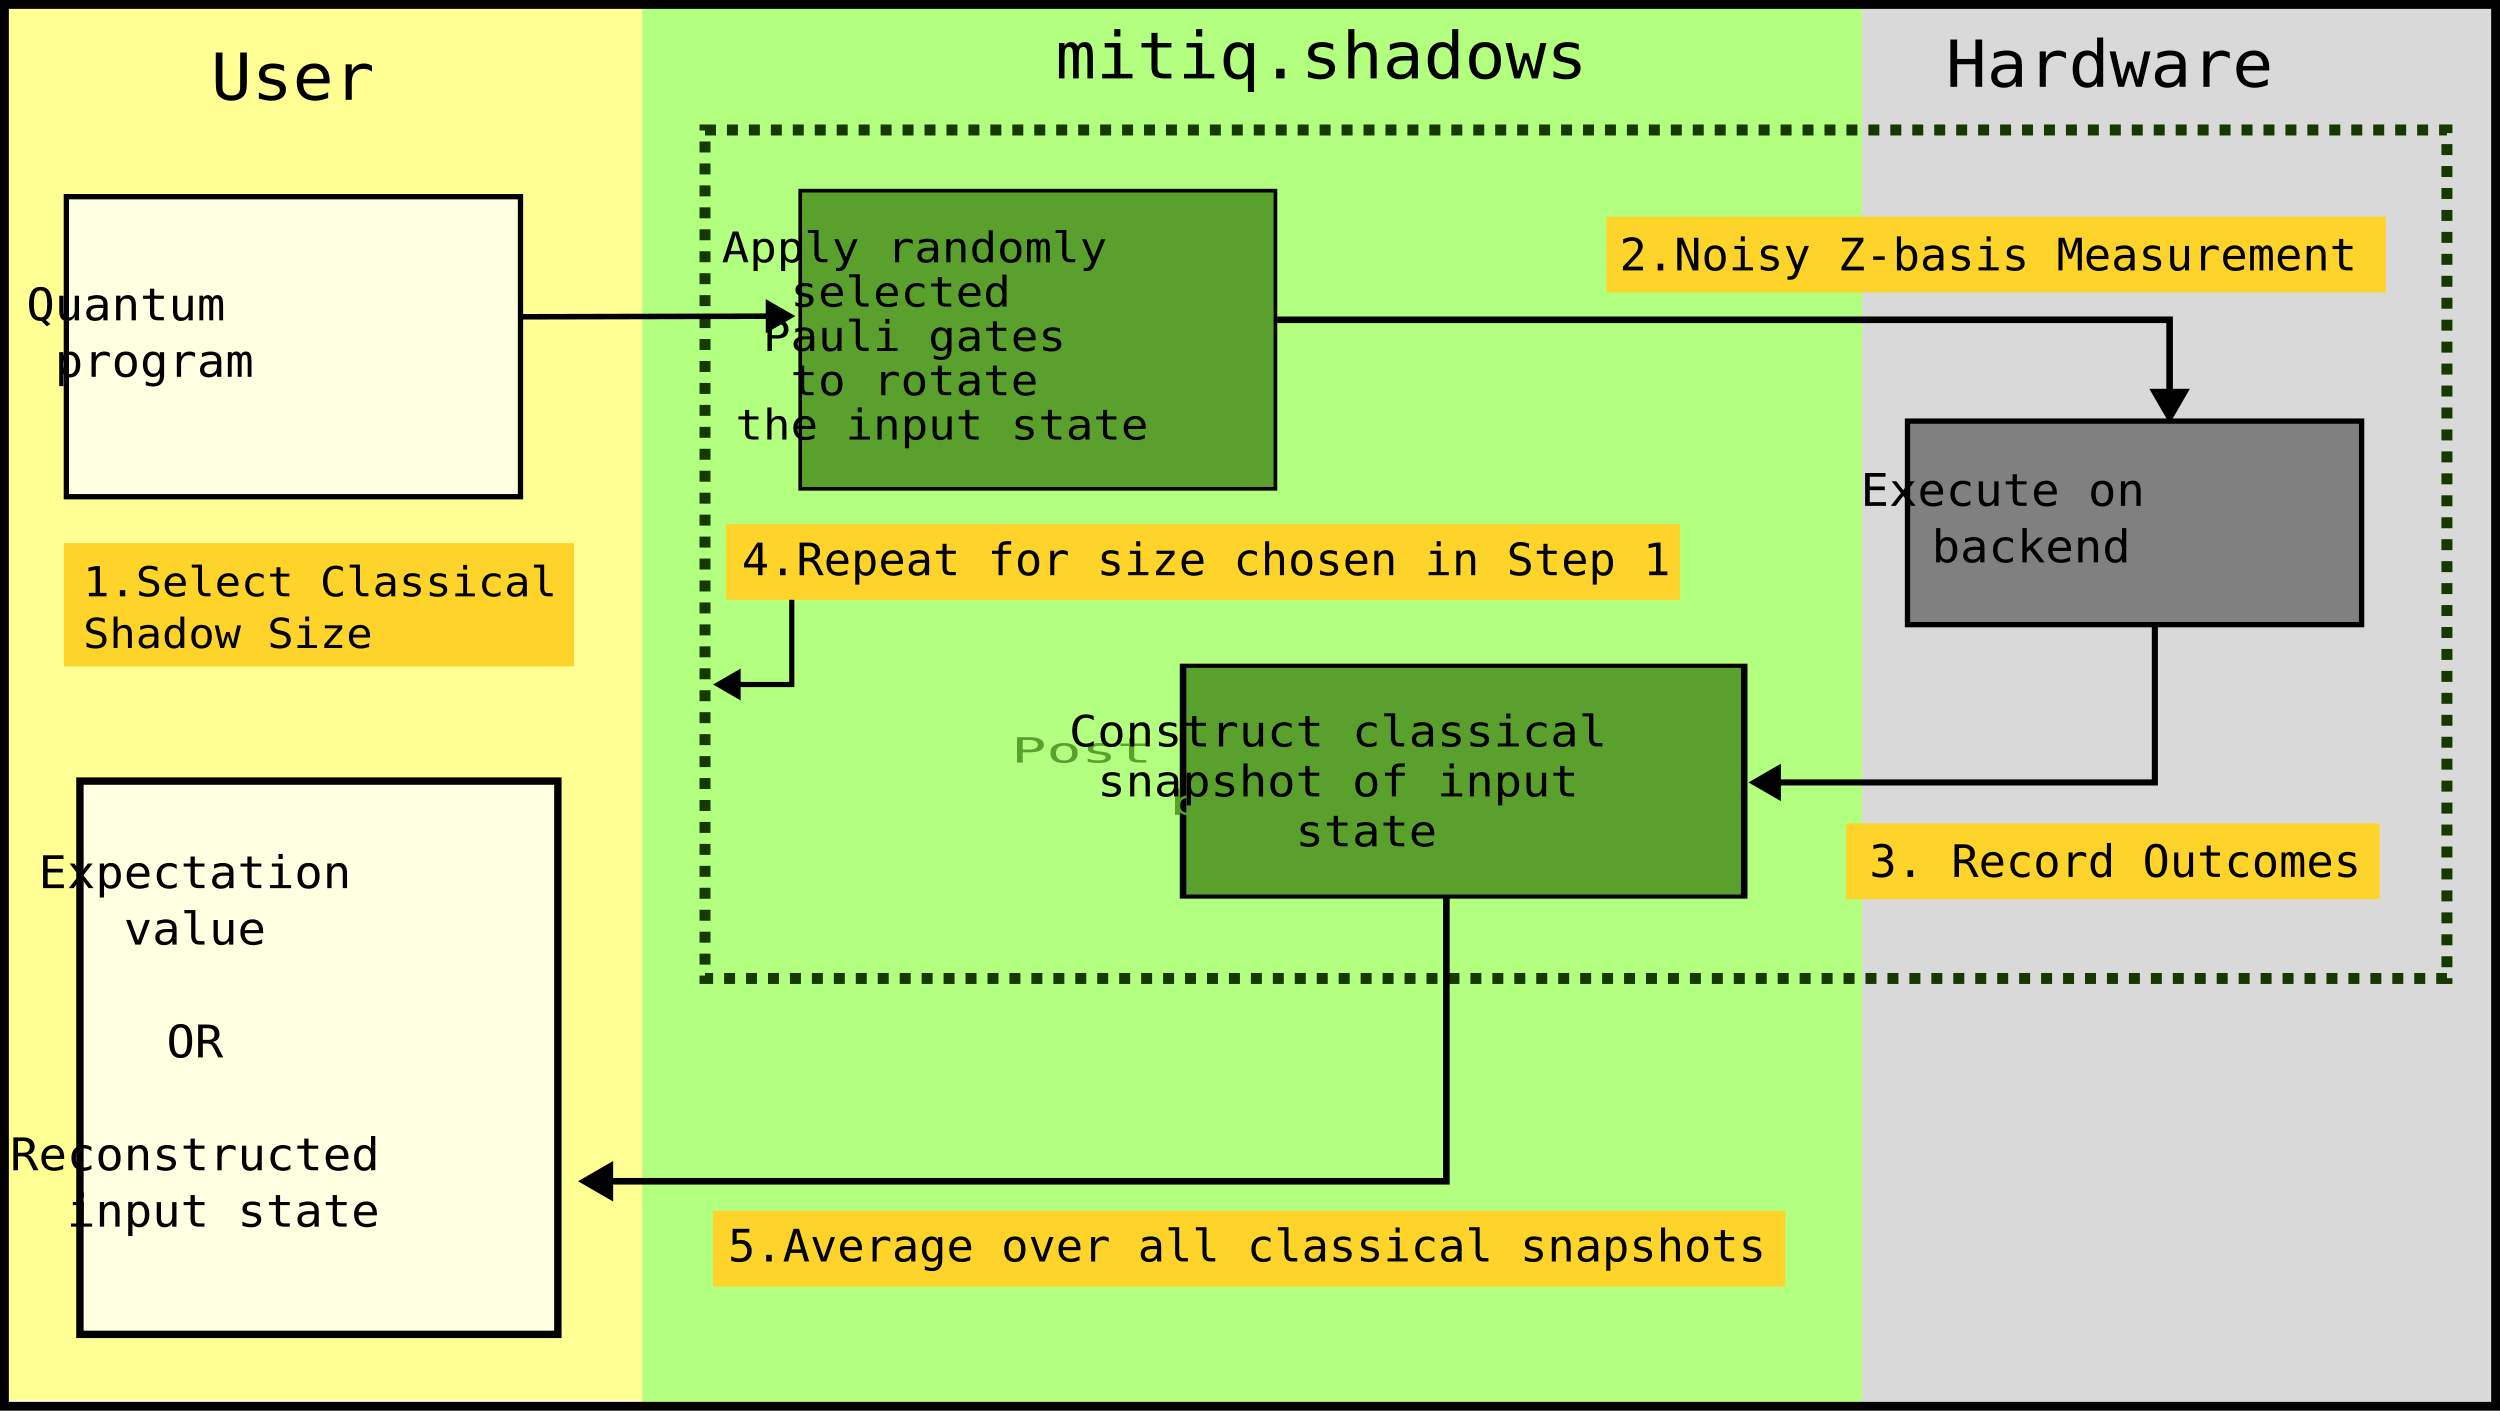
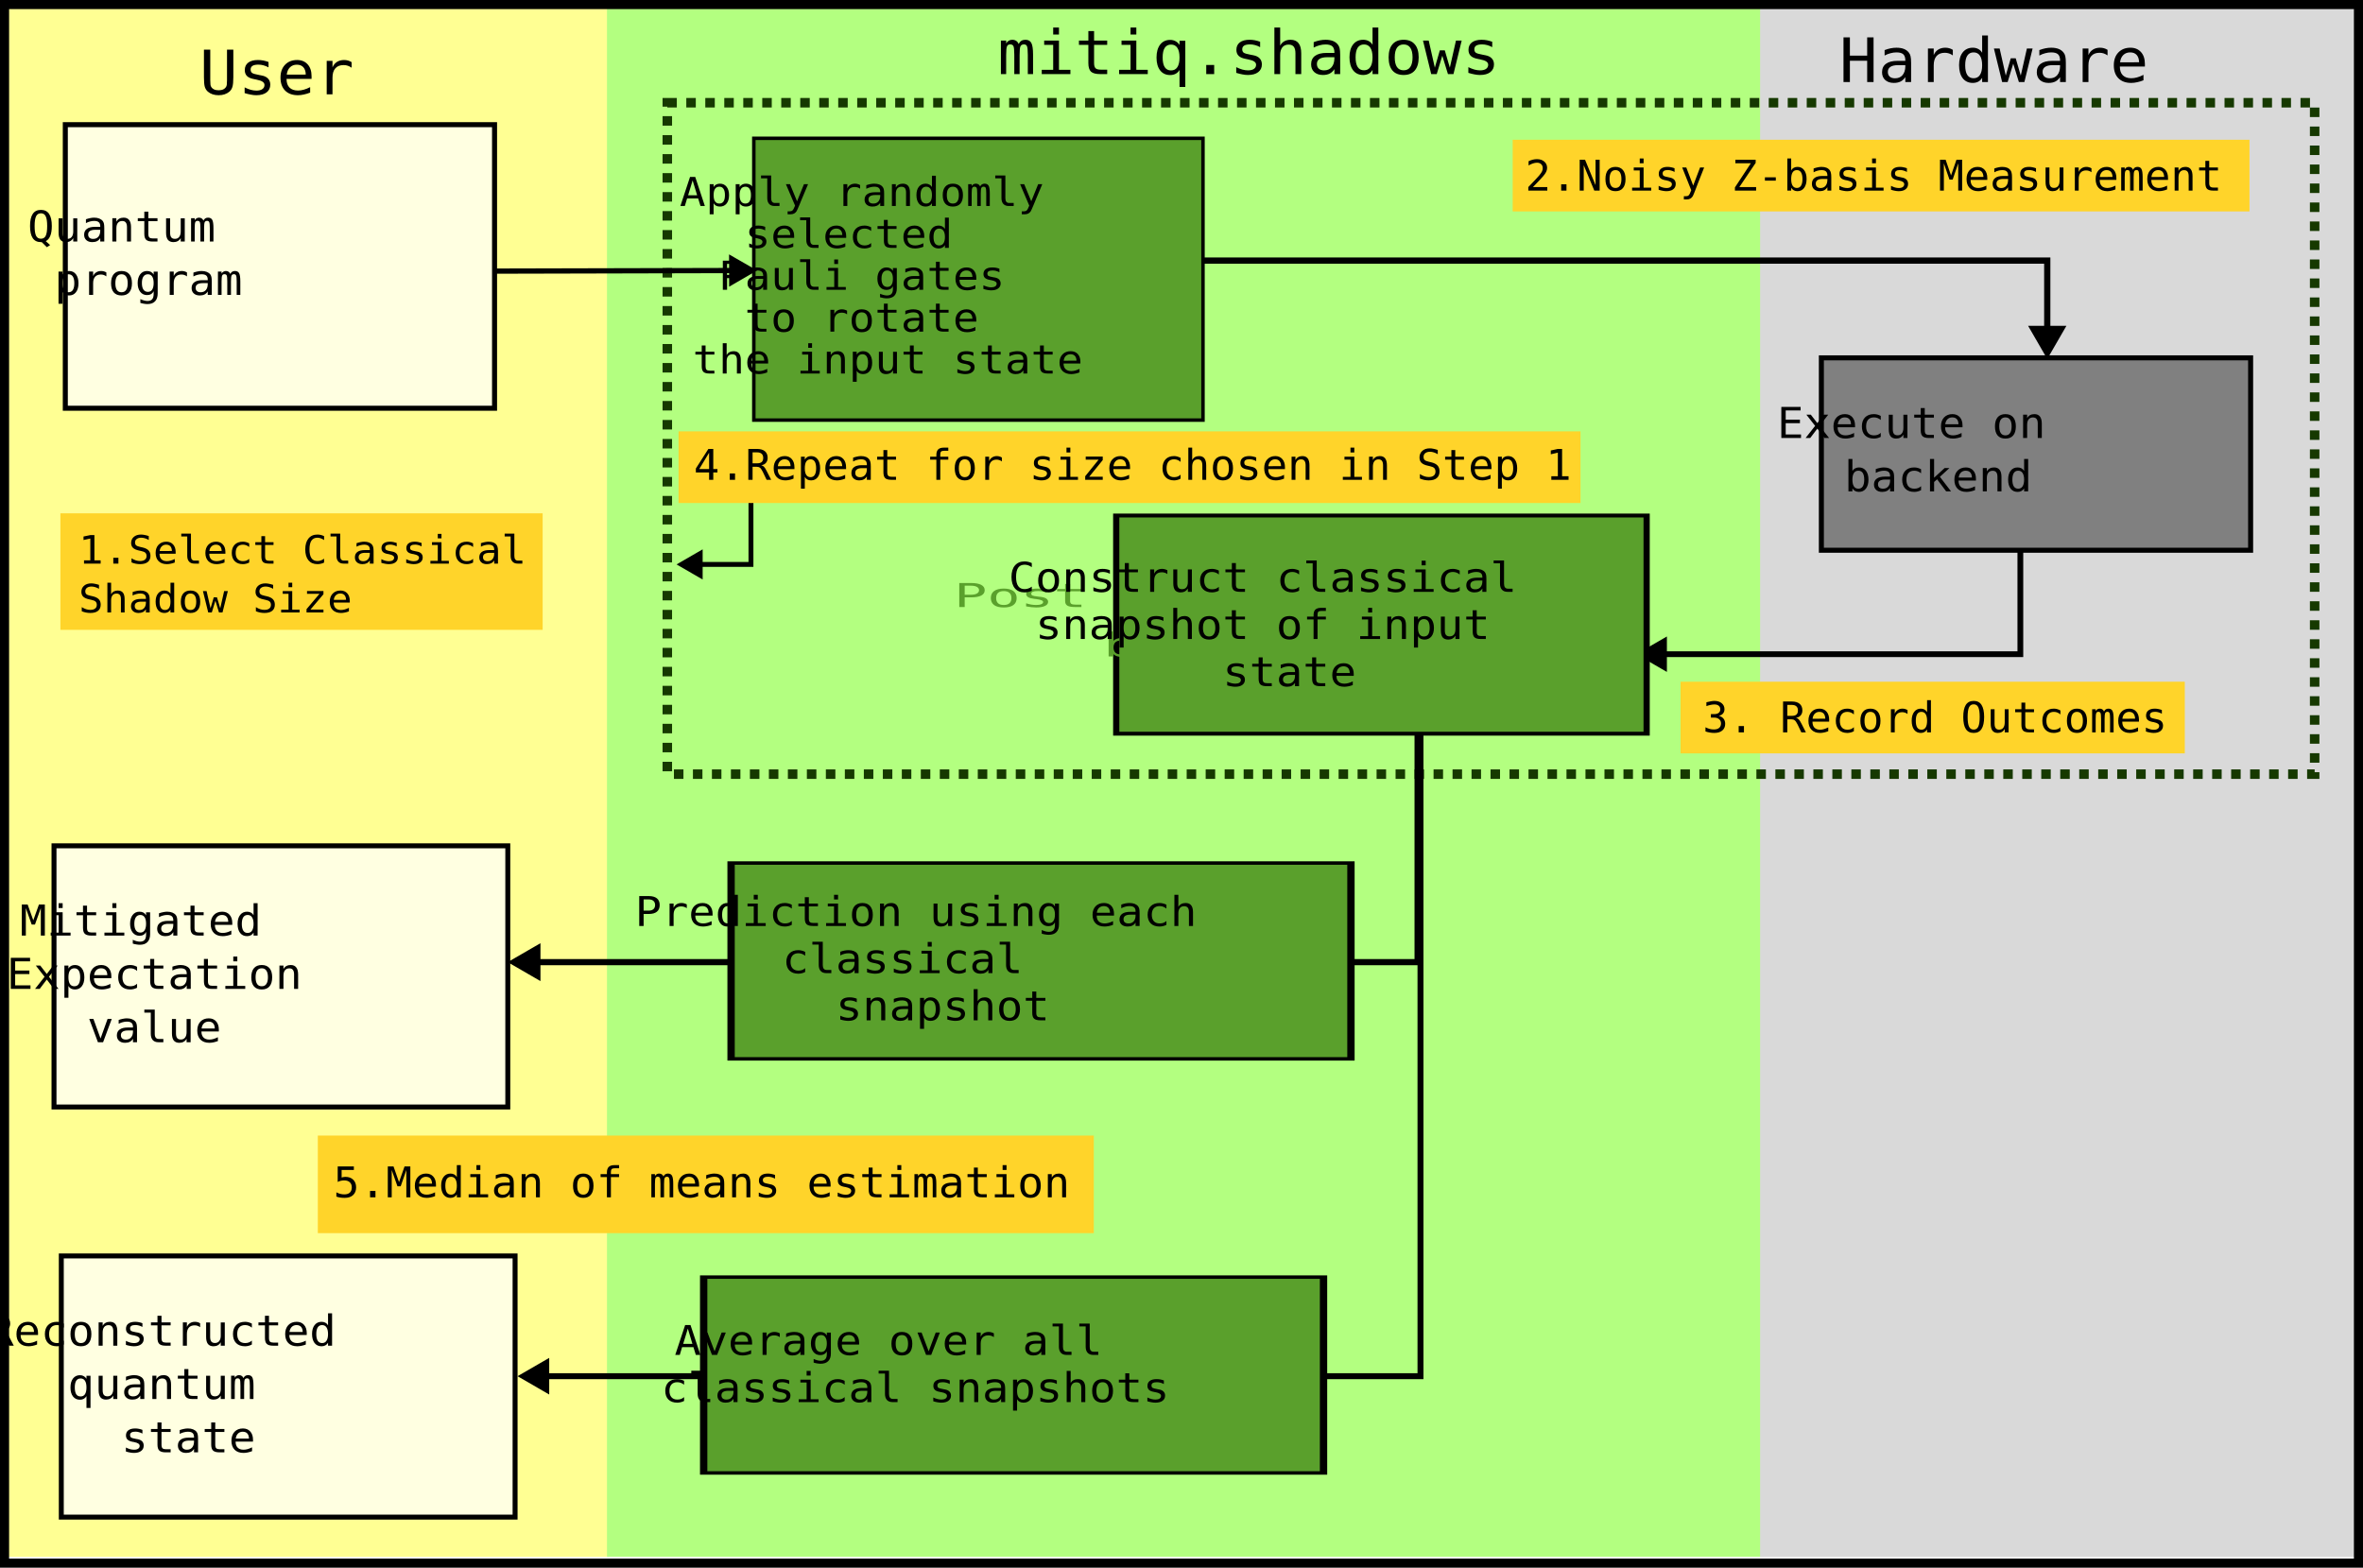
- <svg xmlns="http://www.w3.org/2000/svg" width="562.178mm" height="317.227mm" viewBox="0 0 562.179 317.227" version="1.1" id="svg993">
+ <svg xmlns="http://www.w3.org/2000/svg" width="562.178mm" height="372.985mm" viewBox="0 0 562.179 372.985" version="1.1" id="svg993">
  <defs id="defs987">
    <marker style="overflow:visible" id="marker64" refX="0" refY="0" orient="auto-start-reverse" markerWidth="1" markerHeight="1" viewBox="0 0 1 1" preserveAspectRatio="xMidYMid">
      <path transform="scale(0.5)" style="fill:context-stroke;fill-rule:evenodd;stroke:context-stroke;stroke-width:1pt" d="M 5.77,0 -2.88,5 V -5 Z" id="path64" />
    </marker>
    <marker style="overflow:visible" id="Triangle" refX="0" refY="0" orient="auto-start-reverse" markerWidth="1" markerHeight="1" viewBox="0 0 1 1" preserveAspectRatio="xMidYMid">
      <path transform="scale(0.5)" style="fill:context-stroke;fill-rule:evenodd;stroke:context-stroke;stroke-width:1pt" d="M 5.77,0 -2.88,5 V -5 Z" id="path135" />
    </marker>
    <marker style="overflow:visible" id="Triangle-8" refX="0" refY="0" orient="auto-start-reverse" markerWidth="1" markerHeight="1" viewBox="0 0 1 1" preserveAspectRatio="xMidYMid">
      <path transform="scale(0.5)" style="fill:context-stroke;fill-rule:evenodd;stroke:context-stroke;stroke-width:1pt" d="M 5.77,0 -2.88,5 V -5 Z" id="path135-1" />
    </marker>
    <marker style="overflow:visible" id="Triangle-8-8" refX="0" refY="0" orient="auto-start-reverse" markerWidth="1" markerHeight="1" viewBox="0 0 1 1" preserveAspectRatio="xMidYMid">
      <path transform="scale(0.5)" style="fill:context-stroke;fill-rule:evenodd;stroke:context-stroke;stroke-width:1pt" d="M 5.77,0 -2.88,5 V -5 Z" id="path135-1-9" />
    </marker>
    <marker style="overflow:visible" id="Triangle-5" refX="0" refY="0" orient="auto-start-reverse" markerWidth="1" markerHeight="1" viewBox="0 0 1 1" preserveAspectRatio="xMidYMid">
      <path transform="scale(0.5)" style="fill:context-stroke;fill-rule:evenodd;stroke:context-stroke;stroke-width:1pt" d="M 5.77,0 -2.88,5 V -5 Z" id="path135-0" />
    </marker>
+     <marker style="overflow:visible" id="Triangle-5-3" refX="0" refY="0" orient="auto-start-reverse" markerWidth="1" markerHeight="1" viewBox="0 0 1 1" preserveAspectRatio="xMidYMid">
+       <path transform="scale(0.5)" style="fill:context-stroke;fill-rule:evenodd;stroke:context-stroke;stroke-width:1pt" d="M 5.77,0 -2.88,5 V -5 Z" id="path135-0-6" />
+     </marker>
  </defs>
-   <g id="layer1" transform="translate(-387.6837,-323.0432)">
-     <rect x="389.546" y="323.434" width="143.1" height="314.527" fill="#ffff93" id="rect1721" style="stroke-width:0.344" />
-     <text font-family="'Lucida Console', 'Lucida Console_MSFontService', sans-serif" font-weight="400" font-stretch="semi-condensed" font-size="16.933px" id="text1723" x="424.885" y="353.788" style="font-size:14.928px;stroke-width:0.26" transform="scale(1.024036,0.9765281)">
+   <g id="layer1" transform="translate(-392.5164,-244.0035)">
+     <rect x="394.379" y="244.394" width="143.1" height="370.028" fill="#ffff93" id="rect1721" style="stroke-width:0.373" />
+     <text font-family="'Lucida Console', 'Lucida Console_MSFontService', sans-serif" font-weight="400" font-stretch="semi-condensed" font-size="16.933px" id="text1723" x="429.604" y="272.849" style="font-size:14.928px;stroke-width:0.26" transform="scale(1.024036,0.9765281)">
      <tspan style="font-style:normal;font-variant:normal;font-weight:normal;font-stretch:normal;font-size:14.928px;font-family:Monospace;-inkscape-font-specification:Monospace;stroke-width:0.26" id="tspan8">User</tspan>
    </text>
-     <rect x="532.091" y="324.89" width="275.118" height="314.518" fill="#afffff" id="rect1725" style="opacity:1;fill:#b3ff80;fill-opacity:1;stroke-width:0.376" />
-     <text font-weight="400" font-stretch="semi-condensed" font-size="16.933px" id="text1727" x="610.324" y="348.859" style="font-weight:400;font-stretch:semi-condensed;font-size:14.928px;font-family:'Lucida Console', 'Lucida Console_MSFontService', sans-serif;stroke-width:0.26" transform="scale(1.024036,0.9765281)">
+     <rect x="536.924" y="245.85" width="275.118" height="368.549" fill="#afffff" id="rect1725" style="opacity:1;fill:#b3ff80;fill-opacity:1;stroke-width:0.407" />
+     <text font-weight="400" font-stretch="semi-condensed" font-size="16.933px" id="text1727" x="615.043" y="267.92" style="font-weight:400;font-stretch:semi-condensed;font-size:14.928px;font-family:'Lucida Console', 'Lucida Console_MSFontService', sans-serif;stroke-width:0.26" transform="scale(1.024036,0.9765281)">
      <tspan style="font-style:normal;font-variant:normal;font-weight:normal;font-stretch:normal;font-size:14.928px;font-family:Monospace;-inkscape-font-specification:Monospace;stroke-width:0.26" id="tspan6">mitiq.shadows</tspan>
    </text>
-     <g id="g980" transform="matrix(0.9932722,0,0,0.9812791,711.1689,304.462)">
-       <rect x="-164.273" y="296.399" width="242.771" height="17.373" id="rect1522" style="fill:#ffd42a;stroke-width:0.352" />
-       <text font-weight="400" font-stretch="semi-condensed" font-size="10.583px" id="text1524" x="-160.851" y="308.02" style="font-weight:400;font-stretch:semi-condensed;font-size:10.271px;font-family:'Lucida Console', 'Lucida Console_MSFontService', sans-serif;stroke-width:0.265">
-         <tspan style="font-style:normal;font-variant:normal;font-weight:normal;font-stretch:normal;font-size:10.271px;font-family:Monospace;-inkscape-font-specification:Monospace" id="tspan1">5.Average over all classical snapshots</tspan>
-       </text>
-     </g>
-     <g id="g32" transform="matrix(0.93195,0,0,0.93195,494.3962,25.17043)">
+     <g id="g32" transform="matrix(0.93195,0,0,0.93195,499.2289,-53.86924)">
      <g id="g50" transform="translate(-1.476125,14.57045)">
        <g id="g996" transform="matrix(1.748743,0,0,1.102178,46.65363,245.7414)" style="fill:#ffd42a">
          <rect x="-82.494" y="172.713" width="70.397" height="26.987" fill="#f2f2f2" id="rect1512" style="fill:#ffd42a;stroke-width:0.228" />
          <text font-weight="400" font-stretch="semi-condensed" font-size="9.525px" id="text1516" x="-78.588" y="183.826" style="font-weight:400;font-stretch:semi-condensed;font-size:9.525px;font-family:'Lucida Console', 'Lucida Console_MSFontService', sans-serif;fill:#ffd42a;stroke-width:0.265" />
          <text xml:space="preserve" style="font-style:normal;font-variant:normal;font-weight:normal;font-stretch:normal;font-size:8.713px;line-height:0.85;font-family:Monospace;-inkscape-font-specification:Monospace;fill:#99ff55;stroke:#000000;stroke-width:1.544;stroke-linecap:square;stroke-miterlimit:0;paint-order:stroke fill markers" x="-98.604" y="149.742" id="text2" transform="scale(0.7794904,1.282889)">
            <tspan id="tspan2" style="stroke-width:1.544" x="-98.604" y="149.742" />
          </text>
        </g>
        <text font-weight="400" font-stretch="semi-condensed" font-size="10.583px" id="text1524-6" x="-90.419" y="461.641" style="font-weight:400;font-stretch:semi-condensed;font-size:10.258px;font-family:'Lucida Console', 'Lucida Console_MSFontService', sans-serif;stroke-width:0.256" transform="scale(1.028301,0.972478)">
          <tspan id="tspan48" x="-90.419" y="461.641">
            <tspan style="font-style:normal;font-variant:normal;font-weight:normal;font-stretch:normal;font-family:Monospace;-inkscape-font-specification:Monospace;stroke-width:0.256" id="tspan1-1">1.Select Classical</tspan>
          </tspan>
          <tspan id="tspan49" x="-90.419" y="474.464">
            <tspan style="font-style:normal;font-variant:normal;font-weight:normal;font-stretch:normal;font-family:Monospace;-inkscape-font-specification:Monospace;stroke-width:0.256" id="tspan50">Shadow Size</tspan>
          </tspan>
        </text>
      </g>
      <text xml:space="preserve" style="font-size:8.467px;line-height:1.05;font-family:Monospace;-inkscape-font-specification:'Monospace, Normal';fill:#5aa02c;stroke:#000000;stroke-width:0.282;stroke-linecap:square;stroke-miterlimit:0;paint-order:stroke fill markers" x="66.326" y="445.157" id="text32">
        <tspan id="tspan32" style="stroke-width:0.282" x="66.326" y="445.157"> </tspan>
      </text>
    </g>
-     <g id="g47" transform="translate(601.1297,8.365128)" style="stroke-width:1.1;stroke-dasharray:none">
+     <g id="g47" transform="translate(605.3562,-80.64073)" style="stroke-width:1.1;stroke-dasharray:none">
      <rect x="-33.499" y="357.551" width="106.86" height="67.046" stroke="#000000" stroke-width="1.628" stroke-miterlimit="8" fill="#ddffff" id="rect1769" style="fill:#5aa02c;stroke-width:0.825;stroke-dasharray:none" />
      <text xml:space="preserve" style="font-style:normal;font-variant:normal;font-weight:normal;font-stretch:normal;font-size:9.878px;line-height:1.05;font-family:Monospace;-inkscape-font-specification:'Monospace, Normal';font-variant-ligatures:normal;font-variant-caps:normal;font-variant-numeric:normal;font-variant-east-asian:normal;letter-spacing:0px;word-spacing:0px;fill:#000000;fill-opacity:1;stroke:none;stroke-width:1.1;stroke-dasharray:none" x="19.257" y="388.956" id="text916" transform="scale(1.040934,0.9606755)">
        <tspan x="19.257" y="388.956" style="font-style:normal;font-variant:normal;font-weight:normal;font-stretch:normal;font-size:9.878px;line-height:1.05;font-family:Monospace;-inkscape-font-specification:'Monospace, Normal';font-variant-ligatures:normal;font-variant-caps:normal;font-variant-numeric:normal;font-variant-east-asian:normal;text-align:center;text-anchor:middle;stroke-width:1.1;stroke-dasharray:none" id="tspan24">Apply randomly</tspan>
        <tspan x="19.257" y="399.328" style="font-style:normal;font-variant:normal;font-weight:normal;font-stretch:normal;font-size:9.878px;line-height:1.05;font-family:Monospace;-inkscape-font-specification:'Monospace, Normal';font-variant-ligatures:normal;font-variant-caps:normal;font-variant-numeric:normal;font-variant-east-asian:normal;text-align:center;text-anchor:middle;stroke-width:1.1;stroke-dasharray:none" id="tspan39">selected </tspan>
        <tspan x="19.257" y="409.699" style="font-style:normal;font-variant:normal;font-weight:normal;font-stretch:normal;font-size:9.878px;line-height:1.05;font-family:Monospace;-inkscape-font-specification:'Monospace, Normal';font-variant-ligatures:normal;font-variant-caps:normal;font-variant-numeric:normal;font-variant-east-asian:normal;text-align:center;text-anchor:middle;stroke-width:1.1;stroke-dasharray:none" id="tspan40">Pauli gates</tspan>
        <tspan x="19.257" y="420.071" style="font-style:normal;font-variant:normal;font-weight:normal;font-stretch:normal;font-size:9.878px;line-height:1.05;font-family:Monospace;-inkscape-font-specification:'Monospace, Normal';font-variant-ligatures:normal;font-variant-caps:normal;font-variant-numeric:normal;font-variant-east-asian:normal;text-align:center;text-anchor:middle;stroke-width:1.1;stroke-dasharray:none" id="tspan41">to rotate</tspan>
        <tspan x="19.257" y="430.443" style="font-style:normal;font-variant:normal;font-weight:normal;font-stretch:normal;font-size:9.878px;line-height:1.05;font-family:Monospace;-inkscape-font-specification:'Monospace, Normal';font-variant-ligatures:normal;font-variant-caps:normal;font-variant-numeric:normal;font-variant-east-asian:normal;text-align:center;text-anchor:middle;stroke-width:1.1;stroke-dasharray:none" id="tspan42">the input state</tspan>
      </text>
      <text xml:space="preserve" style="font-style:normal;font-variant:normal;font-weight:normal;font-stretch:normal;font-size:9.878px;line-height:1.05;font-family:Monospace;-inkscape-font-specification:'Monospace, Normal';font-variant-ligatures:normal;font-variant-caps:normal;font-variant-numeric:normal;font-variant-east-asian:normal;letter-spacing:0px;word-spacing:0px;fill:#000000;fill-opacity:1;stroke:none;stroke-width:1.1;stroke-dasharray:none" x="104.719" y="404.43" id="text916-60" transform="scale(1.040934,0.9606755)">
        <tspan x="104.719" y="404.43" style="font-style:normal;font-variant:normal;font-weight:normal;font-stretch:normal;font-size:9.878px;line-height:1.05;font-family:Monospace;-inkscape-font-specification:'Monospace, Normal';font-variant-ligatures:normal;font-variant-caps:normal;font-variant-numeric:normal;font-variant-east-asian:normal;text-align:center;text-anchor:middle;stroke-width:1.1;stroke-dasharray:none" id="tspan46" />
      </text>
    </g>
-     <g id="g34" transform="translate(686.452,8.985946)">
+     <g id="g2" transform="translate(628.9882,54.46319)">
+       <rect x="-223.624" y="390.78" width="107.961" height="62.137" stroke-miterlimit="8" id="rect1743" style="fill:#ffffe1;stroke:#000000;stroke-width:1.177;stroke-miterlimit:8" />
+       <text xml:space="preserve" style="font-style:normal;font-variant:normal;font-weight:normal;font-stretch:normal;font-size:10.382px;line-height:1.25;font-family:Monospace;-inkscape-font-specification:'Monospace, Normal';font-variant-ligatures:normal;font-variant-caps:normal;font-variant-numeric:normal;font-variant-east-asian:normal;letter-spacing:0px;word-spacing:0px;fill:#000000;fill-opacity:1;stroke:none;stroke-width:0.261" x="-167.177" y="421.558" id="text916-7-2" transform="scale(1.022868,0.9776431)">
+         <tspan x="-167.177" y="421.558" style="font-style:normal;font-variant:normal;font-weight:normal;font-stretch:normal;font-size:10.382px;font-family:Monospace;-inkscape-font-specification:'Monospace, Normal';font-variant-ligatures:normal;font-variant-caps:normal;font-variant-numeric:normal;font-variant-east-asian:normal;text-align:center;text-anchor:middle;stroke-width:0.261" id="tspan964-5">Mitigated </tspan>
+         <tspan x="-167.177" y="434.535" style="font-style:normal;font-variant:normal;font-weight:normal;font-stretch:normal;font-size:10.382px;font-family:Monospace;-inkscape-font-specification:'Monospace, Normal';font-variant-ligatures:normal;font-variant-caps:normal;font-variant-numeric:normal;font-variant-east-asian:normal;text-align:center;text-anchor:middle;stroke-width:0.261" id="tspan1">Expectation</tspan>
+         <tspan x="-167.177" y="447.513" style="font-style:normal;font-variant:normal;font-weight:normal;font-stretch:normal;font-size:10.382px;font-family:Monospace;-inkscape-font-specification:'Monospace, Normal';font-variant-ligatures:normal;font-variant-caps:normal;font-variant-numeric:normal;font-variant-east-asian:normal;text-align:center;text-anchor:middle;stroke-width:0.261" id="tspan994">value</tspan>
+         <tspan x="-167.177" y="460.49" style="font-style:normal;font-variant:normal;font-weight:normal;font-stretch:normal;font-size:10.382px;font-family:Monospace;-inkscape-font-specification:'Monospace, Normal';font-variant-ligatures:normal;font-variant-caps:normal;font-variant-numeric:normal;font-variant-east-asian:normal;text-align:center;text-anchor:middle;stroke-width:0.261" id="tspan71" />
+         <tspan x="-167.177" y="473.467" style="font-style:normal;font-variant:normal;font-weight:normal;font-stretch:normal;font-size:10.382px;font-family:Monospace;-inkscape-font-specification:'Monospace, Normal';font-variant-ligatures:normal;font-variant-caps:normal;font-variant-numeric:normal;font-variant-east-asian:normal;text-align:center;text-anchor:middle;stroke-width:0.261" id="tspan72" />
+         <tspan x="-167.177" y="486.445" style="font-style:normal;font-variant:normal;font-weight:normal;font-stretch:normal;font-size:10.382px;font-family:Monospace;-inkscape-font-specification:'Monospace, Normal';font-variant-ligatures:normal;font-variant-caps:normal;font-variant-numeric:normal;font-variant-east-asian:normal;text-align:center;text-anchor:middle;stroke-width:0.261" id="tspan67" />
+       </text>
+     </g>
+     <g id="g2-5" transform="translate(630.723,152.0396)">
+       <rect x="-223.624" y="390.78" width="107.961" height="62.137" stroke-miterlimit="8" id="rect1743-3" style="fill:#ffffe1;stroke:#000000;stroke-width:1.177;stroke-miterlimit:8" />
+       <text xml:space="preserve" style="font-style:normal;font-variant:normal;font-weight:normal;font-stretch:normal;font-size:10.382px;line-height:1.25;font-family:Monospace;-inkscape-font-specification:'Monospace, Normal';font-variant-ligatures:normal;font-variant-caps:normal;font-variant-numeric:normal;font-variant-east-asian:normal;letter-spacing:0px;word-spacing:0px;fill:#000000;fill-opacity:1;stroke:none;stroke-width:0.261" x="-167.177" y="421.558" id="text916-7-2-5" transform="scale(1.022868,0.9776431)">
+         <tspan x="-167.177" y="421.558" style="font-style:normal;font-variant:normal;font-weight:normal;font-stretch:normal;font-size:10.382px;font-family:Monospace;-inkscape-font-specification:'Monospace, Normal';font-variant-ligatures:normal;font-variant-caps:normal;font-variant-numeric:normal;font-variant-east-asian:normal;text-align:center;text-anchor:middle;stroke-width:0.261" id="tspan67-7">Reconstructed</tspan>
+         <tspan x="-167.177" y="434.535" style="font-style:normal;font-variant:normal;font-weight:normal;font-stretch:normal;font-size:10.382px;font-family:Monospace;-inkscape-font-specification:'Monospace, Normal';font-variant-ligatures:normal;font-variant-caps:normal;font-variant-numeric:normal;font-variant-east-asian:normal;text-align:center;text-anchor:middle;stroke-width:0.261" id="tspan23">quantum</tspan>
+         <tspan x="-167.177" y="447.513" style="font-style:normal;font-variant:normal;font-weight:normal;font-stretch:normal;font-size:10.382px;font-family:Monospace;-inkscape-font-specification:'Monospace, Normal';font-variant-ligatures:normal;font-variant-caps:normal;font-variant-numeric:normal;font-variant-east-asian:normal;text-align:center;text-anchor:middle;stroke-width:0.261" id="tspan25">state</tspan>
+       </text>
+     </g>
+     <g id="g4" transform="translate(602.2685,-86.77917)">
+       <g id="g3">
+         <rect x="-194.215" y="360.443" width="102.121" height="67.469" stroke="#000000" stroke-width="1.195" stroke-miterlimit="8" fill="#ffffe1" id="rect1737" />
+         <text xml:space="preserve" style="font-style:normal;font-variant:normal;font-weight:normal;font-stretch:normal;font-size:10.382px;line-height:1.25;font-family:Monospace;-inkscape-font-specification:'Monospace, Normal';font-variant-ligatures:normal;font-variant-caps:normal;font-variant-numeric:normal;font-variant-east-asian:normal;letter-spacing:0px;word-spacing:0px;fill:#000000;fill-opacity:1;stroke:none;stroke-width:0.261" x="-142.418" y="397.13" id="text1017" transform="scale(1.022868,0.9776431)">
+           <tspan id="tspan1015" x="-142.418" y="397.13" style="font-style:normal;font-variant:normal;font-weight:normal;font-stretch:normal;font-size:10.382px;font-family:Monospace;-inkscape-font-specification:'Monospace, Normal';font-variant-ligatures:normal;font-variant-caps:normal;font-variant-numeric:normal;font-variant-east-asian:normal;text-align:center;text-anchor:middle;stroke-width:0.261">Quantum</tspan>
+           <tspan x="-142.418" y="410.108" style="font-style:normal;font-variant:normal;font-weight:normal;font-stretch:normal;font-size:10.382px;font-family:Monospace;-inkscape-font-specification:'Monospace, Normal';font-variant-ligatures:normal;font-variant-caps:normal;font-variant-numeric:normal;font-variant-east-asian:normal;text-align:center;text-anchor:middle;stroke-width:0.261" id="tspan1021">program</tspan>
+         </text>
+       </g>
+     </g>
+     <path style="fill:#000000;stroke:#000000;stroke-width:0.1;stroke-linecap:square;stroke-miterlimit:0;paint-order:stroke fill markers" d="M 883.743,451.221 Z" id="path19" />
+     <text xml:space="preserve" style="font-style:normal;font-variant:normal;font-weight:normal;font-stretch:normal;font-size:8.499px;line-height:0.85;font-family:Monospace;-inkscape-font-specification:Monospace;fill:#99ff55;stroke:#000000;stroke-width:1.506;stroke-linecap:square;stroke-miterlimit:0;paint-order:stroke fill markers" x="544.025" y="372.983" id="text3" transform="scale(1.00387,0.9961448)">
+       <tspan id="tspan3" style="stroke-width:1.506" x="544.025" y="372.983"> </tspan>
+     </text>
+     <rect x="811.262" y="245.54" width="141.493" height="368.903" fill="#d9d9d9" id="rect1757" style="stroke-width:0.37" />
+     <text font-family="'Lucida Console', 'Lucida Console_MSFontService', sans-serif" font-weight="400" font-stretch="semi-condensed" font-size="16.933px" id="text1759" x="810.595" y="269.854" style="font-size:14.928px;stroke-width:0.26" transform="scale(1.024036,0.9765281)">
+       <tspan style="font-style:normal;font-variant:normal;font-weight:normal;font-stretch:normal;font-size:14.928px;font-family:Monospace;-inkscape-font-specification:Monospace;stroke-width:0.26" id="tspan7">Hardware</tspan>
+     </text>
+     <g id="g980-7" transform="matrix(0.9932722,0,0,0.9812791,847.08,-12.36521)">
+       <rect x="-95.326" y="295.148" width="176.482" height="17.373" id="rect1522-7" style="fill:#ffd42a;stroke-width:0.3" />
+       <text font-weight="400" font-stretch="semi-condensed" font-size="10.583px" id="text1524-64" x="-92.344" y="307.471" style="font-weight:400;font-stretch:semi-condensed;font-size:10.271px;font-family:'Lucida Console', 'Lucida Console_MSFontService', sans-serif;stroke-width:0.265">
+         <tspan style="font-style:normal;font-variant:normal;font-weight:normal;font-stretch:normal;font-size:10.271px;font-family:Monospace;-inkscape-font-specification:Monospace" id="tspan1-3">2.Noisy Z-basis Measurement</tspan>
+       </text>
+     </g>
+     <rect style="mix-blend-mode:normal;fill:none;fill-rule:evenodd;stroke:#163900;stroke-width:2.259;stroke-dasharray:2.259, 2.259;stroke-dashoffset:0;stroke-opacity:1" id="rect1-0" width="391.917" height="159.747" x="551.276" y="268.444" />
+     <path style="display:inline;fill:none;fill-rule:evenodd;stroke:#000000;stroke-width:1.165;stroke-linecap:butt;stroke-linejoin:miter;stroke-dasharray:none;stroke-opacity:1;marker-start:url(#Triangle)" d="m 557.617,378.291 h 13.559 v -24.012" id="path53" />
+     <path style="display:inline;fill:none;fill-rule:evenodd;stroke:#000000;stroke-width:1.464;stroke-linecap:butt;stroke-linejoin:miter;stroke-dasharray:none;stroke-opacity:1;marker-start:url(#Triangle-5)" d="M 518.501,472.918 H 729.776 V 416.987" id="path53-6" />
+     <path style="display:inline;fill:none;fill-rule:evenodd;stroke:#000000;stroke-width:1.415;stroke-linecap:butt;stroke-linejoin:miter;stroke-dasharray:none;stroke-opacity:1;marker-start:url(#Triangle-5-3)" d="M 520.668,571.43 H 730.463 V 415.194" id="path53-6-7" />
+     <path style="display:inline;fill:none;fill-rule:evenodd;stroke:#000000;stroke-width:1.37;stroke-linecap:butt;stroke-linejoin:miter;stroke-dasharray:none;stroke-opacity:1;marker-start:url(#Triangle-8)" d="m 786.657,399.651 h 86.52 v -35.902" id="path53-2" />
+     <path style="display:inline;fill:none;fill-rule:evenodd;stroke:#000000;stroke-width:1.483;stroke-linecap:butt;stroke-linejoin:miter;stroke-dasharray:none;stroke-opacity:1;marker-start:url(#Triangle-8-8)" d="M 879.578,324.147 V 306.004 H 678.892" id="path53-2-3" />
+     <g id="g980-7-9" transform="matrix(0.9932722,0,0,0.9812791,707.6401,88.02262)">
+       <g id="g51" transform="translate(-59.3989,-31.6017)">
+         <rect x="-95.326" y="295.148" width="216.029" height="17.373" id="rect1522-7-2" style="fill:#ffd42a;stroke-width:0.332" />
+         <text font-weight="400" font-stretch="semi-condensed" font-size="10.583px" id="text1524-64-5" x="-91.703" y="306.891" style="font-weight:400;font-stretch:semi-condensed;font-size:10.271px;font-family:'Lucida Console', 'Lucida Console_MSFontService', sans-serif;stroke-width:0.265">
+           <tspan style="font-style:normal;font-variant:normal;font-weight:normal;font-stretch:normal;font-size:10.271px;font-family:Monospace;-inkscape-font-specification:Monospace" id="tspan1-3-4">4.Repeat for size chosen in Step 1</tspan>
+         </text>
+       </g>
+     </g>
+     <path style="fill:none;fill-rule:evenodd;stroke:#000000;stroke-width:1.249;stroke-linecap:butt;stroke-linejoin:miter;stroke-dasharray:none;stroke-opacity:1;marker-start:url(#marker64)" d="m 568.191,308.367 -57.898,0.14" id="path63" />
+     <rect style="mix-blend-mode:normal;fill:none;fill-rule:evenodd;stroke:#000000;stroke-width:2.161;stroke-dasharray:none;stroke-opacity:1" id="rect1" width="560.018" height="370.824" x="393.597" y="245.084" />
+     <g id="g34-3" transform="translate(686.9022,-18.24492)">
+       <g id="g6-6" transform="matrix(1.47608,0,0,0.6930998,43.59553,165.8464)" style="fill:#5aa02c">
+         <rect x="-111.139" y="435.342" width="99.907" height="67.226" stroke="#000000" stroke-width="1.182" stroke-miterlimit="8" fill="#ddffff" id="rect1769-3-7" style="fill:#5aa02c" />
+         <text xml:space="preserve" style="font-style:normal;font-variant:normal;font-weight:normal;font-stretch:normal;font-size:10.382px;line-height:0.75;font-family:Monospace;-inkscape-font-specification:'Monospace, Normal';font-variant-ligatures:normal;font-variant-caps:normal;font-variant-numeric:normal;font-variant-east-asian:normal;letter-spacing:0px;word-spacing:0px;fill:#5aa02c;fill-opacity:1;stroke:none;stroke-width:0.261" x="45.943" y="503.283" id="text916-6-5" transform="scale(1.022868,0.9776431)">
+           <tspan x="45.943" y="503.283" style="font-style:normal;font-variant:normal;font-weight:normal;font-stretch:normal;font-size:10.382px;line-height:0.75;font-family:Monospace;-inkscape-font-specification:'Monospace, Normal';font-variant-ligatures:normal;font-variant-caps:normal;font-variant-numeric:normal;font-variant-east-asian:normal;text-align:center;text-anchor:middle;fill:#5aa02c;stroke-width:0.261" id="tspan11-3-6" />
+         </text>
+       </g>
+       <text xml:space="preserve" style="font-style:normal;font-variant:normal;font-weight:normal;font-stretch:normal;font-size:10.159px;line-height:1.15;font-family:Monospace;-inkscape-font-specification:'Monospace, Normal';font-variant-ligatures:normal;font-variant-caps:normal;font-variant-numeric:normal;font-variant-east-asian:normal;letter-spacing:0px;word-spacing:0px;fill:#000000;fill-opacity:1;stroke:none;stroke-width:0.255" x="-45.947" y="502.308" id="text916-3-2" transform="scale(1.040934,0.9606755)">
+         <tspan x="-45.947" y="502.308" style="font-style:normal;font-variant:normal;font-weight:normal;font-stretch:normal;font-size:10.159px;line-height:1.15;font-family:Monospace;-inkscape-font-specification:'Monospace, Normal';font-variant-ligatures:normal;font-variant-caps:normal;font-variant-numeric:normal;font-variant-east-asian:normal;text-align:center;text-anchor:middle;stroke-width:0.255" id="tspan17">Prediction using each</tspan>
+         <tspan x="-45.947" y="513.99" style="font-style:normal;font-variant:normal;font-weight:normal;font-stretch:normal;font-size:10.159px;line-height:1.15;font-family:Monospace;-inkscape-font-specification:'Monospace, Normal';font-variant-ligatures:normal;font-variant-caps:normal;font-variant-numeric:normal;font-variant-east-asian:normal;text-align:center;text-anchor:middle;stroke-width:0.255" id="tspan4">classical </tspan>
+         <tspan x="-45.947" y="525.673" style="font-style:normal;font-variant:normal;font-weight:normal;font-stretch:normal;font-size:10.159px;line-height:1.15;font-family:Monospace;-inkscape-font-specification:'Monospace, Normal';font-variant-ligatures:normal;font-variant-caps:normal;font-variant-numeric:normal;font-variant-east-asian:normal;text-align:center;text-anchor:middle;stroke-width:0.255" id="tspan18">snapshot</tspan>
+       </text>
+     </g>
+     <g id="g34-3-0" transform="translate(675.5478,159.3139)">
+       <g id="g6-6-9" transform="matrix(1.47608,0,0,0.6930998,48.42823,86.8067)" style="fill:#5aa02c">
+         <rect x="-111.139" y="435.342" width="99.907" height="67.226" stroke="#000000" stroke-width="1.182" stroke-miterlimit="8" fill="#ddffff" id="rect1769-3-7-3" style="fill:#5aa02c" />
+         <text xml:space="preserve" style="font-style:normal;font-variant:normal;font-weight:normal;font-stretch:normal;font-size:10.382px;line-height:0.75;font-family:Monospace;-inkscape-font-specification:'Monospace, Normal';font-variant-ligatures:normal;font-variant-caps:normal;font-variant-numeric:normal;font-variant-east-asian:normal;letter-spacing:0px;word-spacing:0px;fill:#5aa02c;fill-opacity:1;stroke:none;stroke-width:0.261" x="45.943" y="503.283" id="text916-6-5-6" transform="scale(1.022868,0.9776431)">
+           <tspan x="45.943" y="503.283" style="font-style:normal;font-variant:normal;font-weight:normal;font-stretch:normal;font-size:10.382px;line-height:0.75;font-family:Monospace;-inkscape-font-specification:'Monospace, Normal';font-variant-ligatures:normal;font-variant-caps:normal;font-variant-numeric:normal;font-variant-east-asian:normal;text-align:center;text-anchor:middle;fill:#5aa02c;stroke-width:0.261" id="tspan11-3-6-0" />
+         </text>
+       </g>
+       <text xml:space="preserve" style="font-style:normal;font-variant:normal;font-weight:normal;font-stretch:normal;font-size:10.159px;line-height:1.15;font-family:Monospace;-inkscape-font-specification:'Monospace, Normal';font-variant-ligatures:normal;font-variant-caps:normal;font-variant-numeric:normal;font-variant-east-asian:normal;letter-spacing:0px;word-spacing:0px;fill:#000000;fill-opacity:1;stroke:none;stroke-width:0.255" x="-41.304" y="423.715" id="text916-3-2-6" transform="scale(1.040934,0.9606755)">
+         <tspan x="-41.304" y="423.715" style="font-style:normal;font-variant:normal;font-weight:normal;font-stretch:normal;font-size:10.159px;line-height:1.15;font-family:Monospace;-inkscape-font-specification:'Monospace, Normal';font-variant-ligatures:normal;font-variant-caps:normal;font-variant-numeric:normal;font-variant-east-asian:normal;text-align:center;text-anchor:middle;stroke-width:0.255" id="tspan10">Average over all</tspan>
+         <tspan x="-41.304" y="435.398" style="font-style:normal;font-variant:normal;font-weight:normal;font-stretch:normal;font-size:10.159px;line-height:1.15;font-family:Monospace;-inkscape-font-specification:'Monospace, Normal';font-variant-ligatures:normal;font-variant-caps:normal;font-variant-numeric:normal;font-variant-east-asian:normal;text-align:center;text-anchor:middle;stroke-width:0.255" id="tspan11">classical snapshots</tspan>
+       </text>
+     </g>
+     <g id="g34" transform="translate(690.8122,-97.10896)">
      <g id="g6" transform="matrix(1.235681,0,0,0.7724123,-26.70725,105.4864)" style="fill:#5aa02c">
        <rect x="-4.878" y="463.844" width="102.121" height="67.204" stroke="#000000" stroke-width="1.195" stroke-miterlimit="8" fill="#ddffff" id="rect1769-3" style="fill:#5aa02c" />
        <text xml:space="preserve" style="font-style:normal;font-variant:normal;font-weight:normal;font-stretch:normal;font-size:10.382px;line-height:0.75;font-family:Monospace;-inkscape-font-specification:'Monospace, Normal';font-variant-ligatures:normal;font-variant-caps:normal;font-variant-numeric:normal;font-variant-east-asian:normal;letter-spacing:0px;word-spacing:0px;fill:#5aa02c;fill-opacity:1;stroke:none;stroke-width:0.261" x="45.943" y="503.283" id="text916-6" transform="scale(1.022868,0.9776431)">
          <tspan x="45.943" y="503.283" style="font-style:normal;font-variant:normal;font-weight:normal;font-stretch:normal;font-size:10.382px;line-height:0.75;font-family:Monospace;-inkscape-font-specification:'Monospace, Normal';font-variant-ligatures:normal;font-variant-caps:normal;font-variant-numeric:normal;font-variant-east-asian:normal;text-align:center;text-anchor:middle;fill:#5aa02c;stroke-width:0.261" id="tspan10-5">Post processing</tspan>
          <tspan x="45.943" y="511.07" style="font-style:normal;font-variant:normal;font-weight:normal;font-stretch:normal;font-size:10.382px;line-height:0.75;font-family:Monospace;-inkscape-font-specification:'Monospace, Normal';font-variant-ligatures:normal;font-variant-caps:normal;font-variant-numeric:normal;font-variant-east-asian:normal;text-align:center;text-anchor:middle;fill:#5aa02c;stroke-width:0.261" id="tspan16" />
          <tspan x="45.943" y="518.856" style="font-style:normal;font-variant:normal;font-weight:normal;font-stretch:normal;font-size:10.382px;line-height:0.75;font-family:Monospace;-inkscape-font-specification:'Monospace, Normal';font-variant-ligatures:normal;font-variant-caps:normal;font-variant-numeric:normal;font-variant-east-asian:normal;text-align:center;text-anchor:middle;fill:#5aa02c;stroke-width:0.261" id="tspan11-3">by mitiq</tspan>
        </text>
      </g>
      <text xml:space="preserve" style="font-style:normal;font-variant:normal;font-weight:normal;font-stretch:normal;font-size:10.159px;line-height:1.15;font-family:Monospace;-inkscape-font-specification:'Monospace, Normal';font-variant-ligatures:normal;font-variant-caps:normal;font-variant-numeric:normal;font-variant-east-asian:normal;letter-spacing:0px;word-spacing:0px;fill:#000000;fill-opacity:1;stroke:none;stroke-width:0.255" x="29.551" y="501.65" id="text916-3" transform="scale(1.040934,0.9606755)">
        <tspan x="29.551" y="501.65" style="font-style:normal;font-variant:normal;font-weight:normal;font-stretch:normal;font-size:10.159px;line-height:1.15;font-family:Monospace;-inkscape-font-specification:'Monospace, Normal';font-variant-ligatures:normal;font-variant-caps:normal;font-variant-numeric:normal;font-variant-east-asian:normal;text-align:center;text-anchor:middle;stroke-width:0.255" id="tspan19">Construct classical</tspan>
        <tspan x="29.551" y="513.332" style="font-style:normal;font-variant:normal;font-weight:normal;font-stretch:normal;font-size:10.159px;line-height:1.15;font-family:Monospace;-inkscape-font-specification:'Monospace, Normal';font-variant-ligatures:normal;font-variant-caps:normal;font-variant-numeric:normal;font-variant-east-asian:normal;text-align:center;text-anchor:middle;stroke-width:0.255" id="tspan63">snapshot of input</tspan>
        <tspan x="29.551" y="525.014" style="font-style:normal;font-variant:normal;font-weight:normal;font-stretch:normal;font-size:10.159px;line-height:1.15;font-family:Monospace;-inkscape-font-specification:'Monospace, Normal';font-variant-ligatures:normal;font-variant-caps:normal;font-variant-numeric:normal;font-variant-east-asian:normal;text-align:center;text-anchor:middle;stroke-width:0.255" id="tspan64">state</tspan>
      </text>
    </g>
-     <g id="g2" transform="translate(633.1538,83.86414)">
-       <rect x="-227.496" y="414.82" width="107.476" height="124.423" stroke-miterlimit="8" id="rect1743" style="fill:#ffffe1;stroke:#000000;stroke-width:1.662;stroke-miterlimit:8" />
-       <text xml:space="preserve" style="font-style:normal;font-variant:normal;font-weight:normal;font-stretch:normal;font-size:10.382px;line-height:1.25;font-family:Monospace;-inkscape-font-specification:'Monospace, Normal';font-variant-ligatures:normal;font-variant-caps:normal;font-variant-numeric:normal;font-variant-east-asian:normal;letter-spacing:0px;word-spacing:0px;fill:#000000;fill-opacity:1;stroke:none;stroke-width:0.261" x="-169.015" y="448.938" id="text916-7-2" transform="scale(1.022868,0.9776431)">
-         <tspan x="-169.015" y="448.938" style="font-style:normal;font-variant:normal;font-weight:normal;font-stretch:normal;font-size:10.382px;font-family:Monospace;-inkscape-font-specification:'Monospace, Normal';font-variant-ligatures:normal;font-variant-caps:normal;font-variant-numeric:normal;font-variant-east-asian:normal;text-align:center;text-anchor:middle;stroke-width:0.261" id="tspan964-5">Expectation</tspan>
-         <tspan x="-169.015" y="461.916" style="font-style:normal;font-variant:normal;font-weight:normal;font-stretch:normal;font-size:10.382px;font-family:Monospace;-inkscape-font-specification:'Monospace, Normal';font-variant-ligatures:normal;font-variant-caps:normal;font-variant-numeric:normal;font-variant-east-asian:normal;text-align:center;text-anchor:middle;stroke-width:0.261" id="tspan994">value</tspan>
-         <tspan x="-169.015" y="474.893" style="font-style:normal;font-variant:normal;font-weight:normal;font-stretch:normal;font-size:10.382px;font-family:Monospace;-inkscape-font-specification:'Monospace, Normal';font-variant-ligatures:normal;font-variant-caps:normal;font-variant-numeric:normal;font-variant-east-asian:normal;text-align:center;text-anchor:middle;stroke-width:0.261" id="tspan69" />
-         <tspan x="-169.015" y="487.87" style="font-style:normal;font-variant:normal;font-weight:normal;font-stretch:normal;font-size:10.382px;font-family:Monospace;-inkscape-font-specification:'Monospace, Normal';font-variant-ligatures:normal;font-variant-caps:normal;font-variant-numeric:normal;font-variant-east-asian:normal;text-align:center;text-anchor:middle;stroke-width:0.261" id="tspan71">OR</tspan>
-         <tspan x="-169.015" y="500.848" style="font-style:normal;font-variant:normal;font-weight:normal;font-stretch:normal;font-size:10.382px;font-family:Monospace;-inkscape-font-specification:'Monospace, Normal';font-variant-ligatures:normal;font-variant-caps:normal;font-variant-numeric:normal;font-variant-east-asian:normal;text-align:center;text-anchor:middle;stroke-width:0.261" id="tspan72" />
-         <tspan x="-169.015" y="513.825" style="font-style:normal;font-variant:normal;font-weight:normal;font-stretch:normal;font-size:10.382px;font-family:Monospace;-inkscape-font-specification:'Monospace, Normal';font-variant-ligatures:normal;font-variant-caps:normal;font-variant-numeric:normal;font-variant-east-asian:normal;text-align:center;text-anchor:middle;stroke-width:0.261" id="tspan70">Reconstructed</tspan>
-         <tspan x="-169.015" y="526.803" style="font-style:normal;font-variant:normal;font-weight:normal;font-stretch:normal;font-size:10.382px;font-family:Monospace;-inkscape-font-specification:'Monospace, Normal';font-variant-ligatures:normal;font-variant-caps:normal;font-variant-numeric:normal;font-variant-east-asian:normal;text-align:center;text-anchor:middle;stroke-width:0.261" id="tspan67">input state</tspan>
-       </text>
-     </g>
-     <g id="g4" transform="translate(596.822,6.828329)">
-       <g id="g3">
-         <rect x="-194.215" y="360.443" width="102.121" height="67.469" stroke="#000000" stroke-width="1.195" stroke-miterlimit="8" fill="#ffffe1" id="rect1737" />
-         <text xml:space="preserve" style="font-style:normal;font-variant:normal;font-weight:normal;font-stretch:normal;font-size:10.382px;line-height:1.25;font-family:Monospace;-inkscape-font-specification:'Monospace, Normal';font-variant-ligatures:normal;font-variant-caps:normal;font-variant-numeric:normal;font-variant-east-asian:normal;letter-spacing:0px;word-spacing:0px;fill:#000000;fill-opacity:1;stroke:none;stroke-width:0.261" x="-142.418" y="397.13" id="text1017" transform="scale(1.022868,0.9776431)">
-           <tspan id="tspan1015" x="-142.418" y="397.13" style="font-style:normal;font-variant:normal;font-weight:normal;font-stretch:normal;font-size:10.382px;font-family:Monospace;-inkscape-font-specification:'Monospace, Normal';font-variant-ligatures:normal;font-variant-caps:normal;font-variant-numeric:normal;font-variant-east-asian:normal;text-align:center;text-anchor:middle;stroke-width:0.261">Quantum</tspan>
-           <tspan x="-142.418" y="410.108" style="font-style:normal;font-variant:normal;font-weight:normal;font-stretch:normal;font-size:10.382px;font-family:Monospace;-inkscape-font-specification:'Monospace, Normal';font-variant-ligatures:normal;font-variant-caps:normal;font-variant-numeric:normal;font-variant-east-asian:normal;text-align:center;text-anchor:middle;stroke-width:0.261" id="tspan1021">program</tspan>
-         </text>
-       </g>
-     </g>
-     <path style="fill:#000000;stroke:#000000;stroke-width:0.1;stroke-linecap:square;stroke-miterlimit:0;paint-order:stroke fill markers" d="M 878.91,530.261 Z" id="path19" />
-     <text xml:space="preserve" style="font-style:normal;font-variant:normal;font-weight:normal;font-stretch:normal;font-size:8.499px;line-height:0.85;font-family:Monospace;-inkscape-font-specification:Monospace;fill:#99ff55;stroke:#000000;stroke-width:1.506;stroke-linecap:square;stroke-miterlimit:0;paint-order:stroke fill markers" x="539.211" y="452.329" id="text3" transform="scale(1.00387,0.9961448)">
-       <tspan id="tspan3" style="stroke-width:1.506" x="539.211" y="452.329"> </tspan>
-     </text>
-     <rect x="806.429" y="324.58" width="141.493" height="313.718" fill="#d9d9d9" id="rect1757" style="stroke-width:0.342" />
-     <text font-family="'Lucida Console', 'Lucida Console_MSFontService', sans-serif" font-weight="400" font-stretch="semi-condensed" font-size="16.933px" id="text1759" x="805.876" y="350.793" style="font-size:14.928px;stroke-width:0.26" transform="scale(1.024036,0.9765281)">
-       <tspan style="font-style:normal;font-variant:normal;font-weight:normal;font-stretch:normal;font-size:14.928px;font-family:Monospace;-inkscape-font-specification:Monospace;stroke-width:0.26" id="tspan7">Hardware</tspan>
-     </text>
-     <g id="g30" transform="translate(630.6905,0.75219)">
-       <rect x="185.934" y="416.983" width="102.121" height="45.773" stroke="#000000" stroke-width="1.195" stroke-miterlimit="8" fill="#a6a6a6" id="rect1761" style="fill:#808080;fill-opacity:1" />
-       <text xml:space="preserve" style="font-style:normal;font-variant:normal;font-weight:normal;font-stretch:normal;font-size:10.382px;line-height:1.25;font-family:Monospace;-inkscape-font-specification:'Monospace, Normal';font-variant-ligatures:normal;font-variant-caps:normal;font-variant-numeric:normal;font-variant-east-asian:normal;letter-spacing:0px;word-spacing:0px;fill:#000000;fill-opacity:1;stroke:none;stroke-width:0.261" x="230.839" y="446.023" id="text916-7-0" transform="scale(1.022868,0.9776431)">
-         <tspan x="230.839" y="446.023" style="font-style:normal;font-variant:normal;font-weight:normal;font-stretch:normal;font-size:10.382px;font-family:Monospace;-inkscape-font-specification:'Monospace, Normal';font-variant-ligatures:normal;font-variant-caps:normal;font-variant-numeric:normal;font-variant-east-asian:normal;text-align:center;text-anchor:middle;stroke-width:0.261" id="tspan964-4">Execute on</tspan>
-         <tspan x="230.839" y="459.001" style="font-style:normal;font-variant:normal;font-weight:normal;font-stretch:normal;font-size:10.382px;font-family:Monospace;-inkscape-font-specification:'Monospace, Normal';font-variant-ligatures:normal;font-variant-caps:normal;font-variant-numeric:normal;font-variant-east-asian:normal;text-align:center;text-anchor:middle;stroke-width:0.261" id="tspan1013">backend</tspan>
-       </text>
-     </g>
-     <g id="g980-7" transform="matrix(0.9932722,0,0,0.9812791,843.588,82.12702)">
-       <rect x="-95.326" y="295.148" width="176.482" height="17.373" id="rect1522-7" style="fill:#ffd42a;stroke-width:0.3" />
-       <text font-weight="400" font-stretch="semi-condensed" font-size="10.583px" id="text1524-64" x="-92.344" y="307.471" style="font-weight:400;font-stretch:semi-condensed;font-size:10.271px;font-family:'Lucida Console', 'Lucida Console_MSFontService', sans-serif;stroke-width:0.265">
-         <tspan style="font-style:normal;font-variant:normal;font-weight:normal;font-stretch:normal;font-size:10.271px;font-family:Monospace;-inkscape-font-specification:Monospace" id="tspan1-3">2.Noisy Z-basis Measurement</tspan>
-       </text>
-     </g>
-     <g id="g980-7-4" transform="matrix(0.9932722,0,0,0.9812791,867.852,287.8435)">
+     <g id="g980-7-4" transform="matrix(0.9932722,0,0,0.981279,857.3789,185.8459)">
      <g id="g62" transform="translate(37.73844,-0.3707144)">
        <g id="g63" transform="translate(-7.895565,-70.22064)">
          <rect x="-95.326" y="295.148" width="120.777" height="17.373" id="rect1522-7-7" style="fill:#ffd42a;stroke-width:0.248" />
          <text font-weight="400" font-stretch="semi-condensed" font-size="10.583px" id="text1524-64-7" x="-90.044" y="307.425" style="font-weight:400;font-stretch:semi-condensed;font-size:10.271px;font-family:'Lucida Console', 'Lucida Console_MSFontService', sans-serif;stroke-width:0.265">
            <tspan style="font-style:normal;font-variant:normal;font-weight:normal;font-stretch:normal;font-size:10.271px;font-family:Monospace;-inkscape-font-specification:Monospace" id="tspan1-3-5">3. Record Outcomes</tspan>
          </text>
        </g>
      </g>
    </g>
-     <rect style="mix-blend-mode:normal;fill:none;fill-rule:evenodd;stroke:#163900;stroke-width:2.468;stroke-dasharray:2.468, 2.468;stroke-dashoffset:0;stroke-opacity:1" id="rect1-0" width="391.708" height="190.799" x="546.22" y="352.273" />
-     <path style="display:inline;fill:none;fill-rule:evenodd;stroke:#000000;stroke-width:1.165;stroke-linecap:butt;stroke-linejoin:miter;stroke-dasharray:none;stroke-opacity:1;marker-start:url(#Triangle)" d="m 552.17,476.969 h 13.559 v -24.012" id="path53" />
-     <path style="display:inline;fill:none;fill-rule:evenodd;stroke:#000000;stroke-width:1.483;stroke-linecap:butt;stroke-linejoin:miter;stroke-dasharray:none;stroke-opacity:1;marker-start:url(#Triangle-5)" d="M 522.932,588.675 H 712.932 V 524.817" id="path53-6" />
-     <path style="display:inline;fill:none;fill-rule:evenodd;stroke:#000000;stroke-width:1.37;stroke-linecap:butt;stroke-linejoin:miter;stroke-dasharray:none;stroke-opacity:1;marker-start:url(#Triangle-8)" d="m 785.729,498.991 h 86.52 v -35.902" id="path53-2" />
-     <path style="display:inline;fill:none;fill-rule:evenodd;stroke:#000000;stroke-width:1.483;stroke-linecap:butt;stroke-linejoin:miter;stroke-dasharray:none;stroke-opacity:1;marker-start:url(#Triangle-8-8)" d="M 875.566,413.096 V 394.953 H 674.879" id="path53-2-3" />
-     <g id="g980-7-9" transform="matrix(0.9932722,0,0,0.9812791,704.5807,182.2603)">
-       <g id="g51" transform="translate(-59.3989,-31.6017)">
-         <rect x="-95.326" y="295.148" width="216.029" height="17.373" id="rect1522-7-2" style="fill:#ffd42a;stroke-width:0.332" />
-         <text font-weight="400" font-stretch="semi-condensed" font-size="10.583px" id="text1524-64-5" x="-91.703" y="306.891" style="font-weight:400;font-stretch:semi-condensed;font-size:10.271px;font-family:'Lucida Console', 'Lucida Console_MSFontService', sans-serif;stroke-width:0.265">
-           <tspan style="font-style:normal;font-variant:normal;font-weight:normal;font-stretch:normal;font-size:10.271px;font-family:Monospace;-inkscape-font-specification:Monospace" id="tspan1-3-4">4.Repeat for size chosen in Step 1</tspan>
-         </text>
-       </g>
+     <g id="g30" transform="translate(639.9031,-87.83894)">
+       <rect x="185.934" y="416.983" width="102.121" height="45.773" stroke="#000000" stroke-width="1.195" stroke-miterlimit="8" fill="#a6a6a6" id="rect1761" style="fill:#808080;fill-opacity:1" />
+       <text xml:space="preserve" style="font-style:normal;font-variant:normal;font-weight:normal;font-stretch:normal;font-size:10.382px;line-height:1.25;font-family:Monospace;-inkscape-font-specification:'Monospace, Normal';font-variant-ligatures:normal;font-variant-caps:normal;font-variant-numeric:normal;font-variant-east-asian:normal;letter-spacing:0px;word-spacing:0px;fill:#000000;fill-opacity:1;stroke:none;stroke-width:0.261" x="230.839" y="446.023" id="text916-7-0" transform="scale(1.022868,0.9776431)">
+         <tspan x="230.839" y="446.023" style="font-style:normal;font-variant:normal;font-weight:normal;font-stretch:normal;font-size:10.382px;font-family:Monospace;-inkscape-font-specification:'Monospace, Normal';font-variant-ligatures:normal;font-variant-caps:normal;font-variant-numeric:normal;font-variant-east-asian:normal;text-align:center;text-anchor:middle;stroke-width:0.261" id="tspan964-4">Execute on</tspan>
+         <tspan x="230.839" y="459.001" style="font-style:normal;font-variant:normal;font-weight:normal;font-stretch:normal;font-size:10.382px;font-family:Monospace;-inkscape-font-specification:'Monospace, Normal';font-variant-ligatures:normal;font-variant-caps:normal;font-variant-numeric:normal;font-variant-east-asian:normal;text-align:center;text-anchor:middle;stroke-width:0.261" id="tspan1013">backend</tspan>
+       </text>
    </g>
-     <path style="fill:none;fill-rule:evenodd;stroke:#000000;stroke-width:1.249;stroke-linecap:butt;stroke-linejoin:miter;stroke-dasharray:none;stroke-opacity:1;marker-start:url(#marker64)" d="m 562.095,394.141 -57.898,0.14" id="path63" />
-     <rect style="mix-blend-mode:normal;fill:none;fill-rule:evenodd;stroke:#000000;stroke-width:1.993;stroke-dasharray:none;stroke-opacity:1" id="rect1" width="560.186" height="315.235" x="388.68" y="324.04" />
+     <g id="g980" transform="matrix(1.012219,0,0,0.981279,664.3392,219.2623)">
+       <rect x="-193.843" y="300.545" width="182.383" height="23.659" id="rect1522" style="fill:#ffd42a;stroke-width:0.356" />
+       <text font-weight="400" font-stretch="semi-condensed" font-size="10.583px" id="text1524" x="-190.2" y="315.508" style="font-weight:400;font-stretch:semi-condensed;font-size:10.271px;font-family:'Lucida Console', 'Lucida Console_MSFontService', sans-serif;stroke-width:0.265">
+         <tspan id="tspan5" x="-190.2" y="315.508" style="font-style:normal;font-variant:normal;font-weight:normal;font-stretch:normal;font-size:10.271px;font-family:Monospace;-inkscape-font-specification:Monospace">5.Median of means estimation</tspan>
+       </text>
+     </g>
  </g>
</svg>
